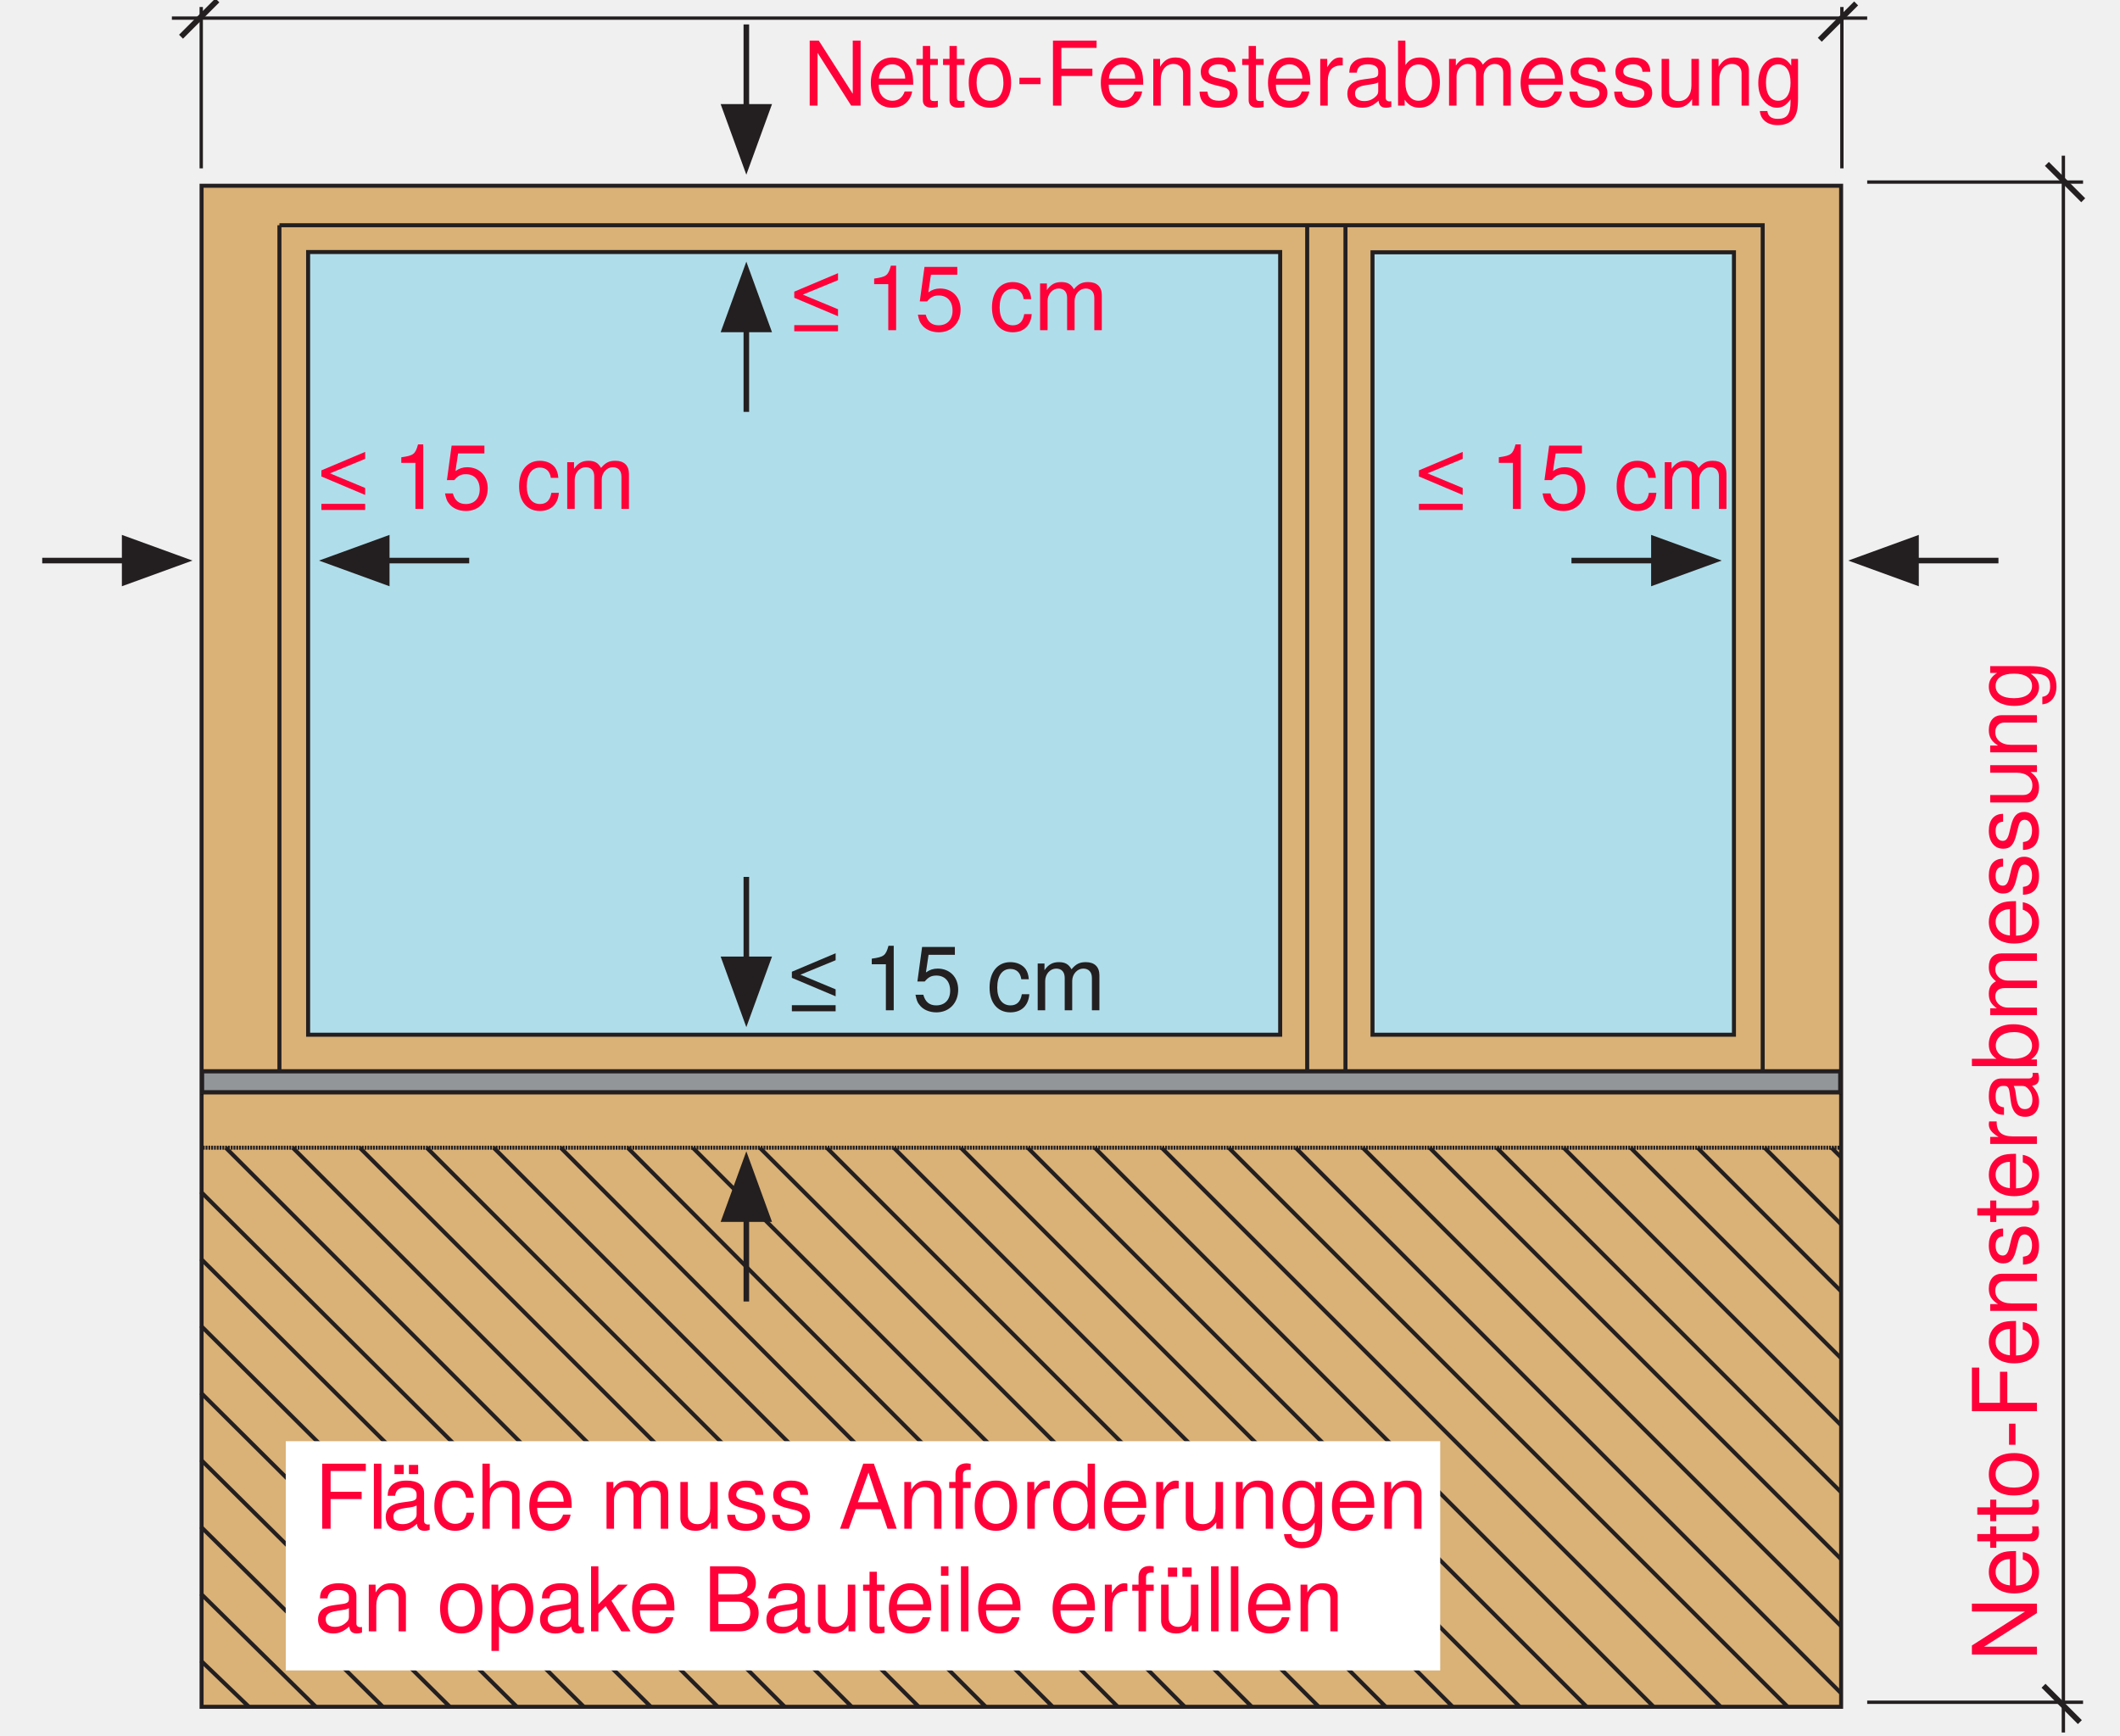
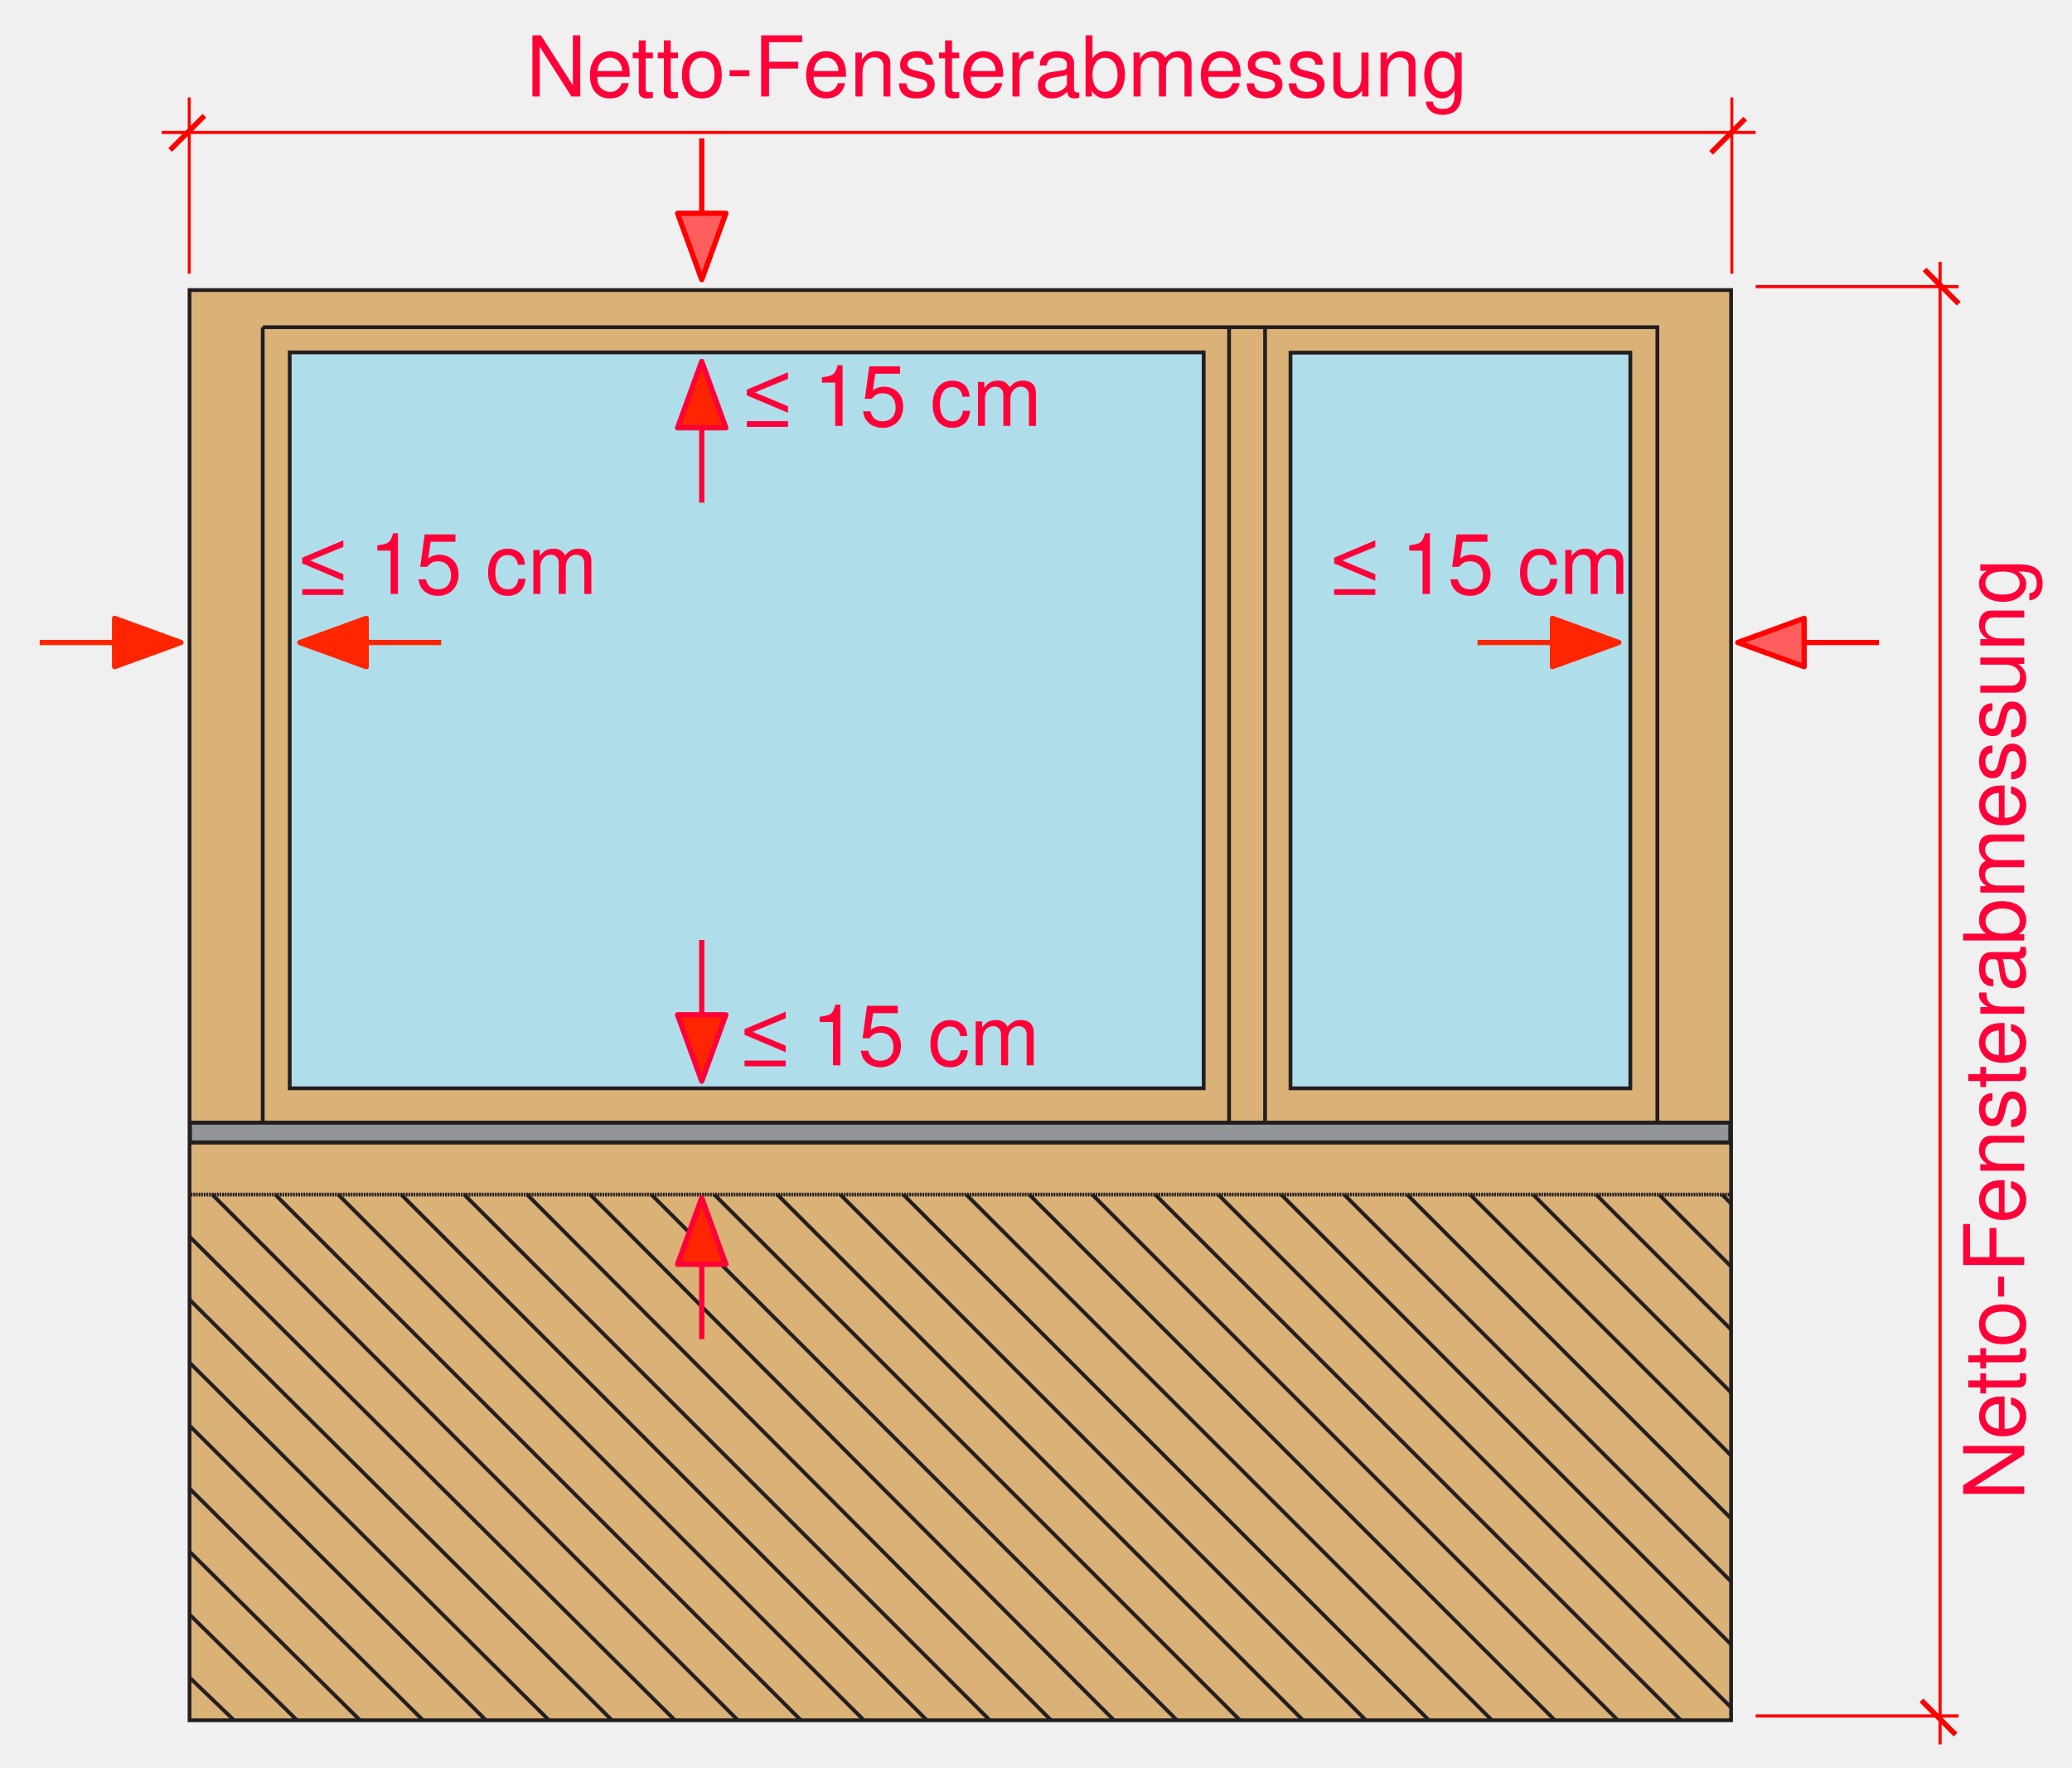
- <svg xmlns="http://www.w3.org/2000/svg" width="100%" height="100%" viewBox="0 0 380 311" version="1.1" xml:space="preserve" style="fill-rule:evenodd;clip-rule:evenodd;stroke-miterlimit:10;">
-   <g transform="matrix(1,0,0,1,-4277,-1225)">
+ <svg xmlns="http://www.w3.org/2000/svg" width="100%" height="100%" viewBox="0 0 395 337" version="1.1" xml:space="preserve" style="fill-rule:evenodd;clip-rule:evenodd;stroke-miterlimit:10;">
+   <g transform="matrix(1,0,0,1,-4277,-1203)">
    <g transform="matrix(2,0,0,2,4018.11,0)">
      <rect id="Page-4" x="0" y="0" width="595.276" height="841.89" style="fill:none;" />
      <g id="Page-41">
        <g>
          <clipPath id="_clip1">
            <rect x="147.331" y="628.966" width="147.299" height="136.668" clip-rule="nonzero" />
          </clipPath>
          <g clip-path="url(#_clip1)">
            <g transform="matrix(1,0,0,1,0,552.71)">
              <rect x="147.511" y="76.435" width="146.941" height="136.31" style="fill:rgb(218,177,118);" />
            </g>
            <g transform="matrix(1,0,0,1,0,552.709)">
              <rect x="147.511" y="76.435" width="146.941" height="136.311" style="fill:none;stroke:rgb(35,31,32);stroke-width:0.36px;" />
            </g>
            <g transform="matrix(1,0,0,1,147.621,715.351)">
              <path d="M0,0L146.865,0" style="fill:none;fill-rule:nonzero;stroke:rgb(35,31,32);stroke-width:0.36px;stroke-dasharray:0.17,0.08;" />
            </g>
            <g transform="matrix(1,0,0,1,147.456,632.685)">
              <path d="M0,75.814L146.998,75.814M99.143,0L99.143,75.814M7.032,0L139.966,0L139.966,75.814M7.032,75.814L7.032,0M102.573,0L102.573,75.814" style="fill:none;fill-rule:nonzero;stroke:rgb(35,31,32);stroke-width:0.36px;" />
            </g>
            <g transform="matrix(1,0,0,1,147.456,710.386)">
              <path d="M0,0L146.998,0" style="fill:none;fill-rule:nonzero;stroke:black;stroke-width:0.36px;" />
            </g>
            <g transform="matrix(1,0,0,1,294.455,764.588)">
              <path d="M0,-48.37L-0.859,-49.228M0,-42.367L-6.862,-49.228M0,-36.362L-12.864,-49.228M0,-30.361L-18.868,-49.228M0,-24.357L-24.872,-49.228M0,-18.354L-30.876,-49.228M0,-12.35L-36.88,-49.228M0,-6.346L-42.882,-49.228M0,-0.343L-48.885,-49.228M-4.804,0.858L-54.89,-49.228M-10.806,0.858L-60.893,-49.228M-16.81,0.858L-66.895,-49.228M-22.813,0.858L-72.899,-49.228M-28.817,0.858L-78.903,-49.228M-34.821,0.858L-84.906,-49.228M-40.823,0.858L-90.909,-49.228M-46.827,0.858L-96.913,-49.228M-52.83,0.858L-102.917,-49.228M-58.835,0.858L-108.748,-49.228M-64.837,0.858L-114.752,-49.228M-70.67,0.858L-120.755,-49.228M-76.672,0.858L-126.758,-49.228M-82.676,0.858L-132.762,-49.228M-88.679,0.858L-138.765,-49.228M-94.684,0.858L-144.769,-49.228M-100.687,0.858L-146.998,-45.283M-106.69,0.858L-146.998,-39.279M-112.693,0.858L-146.998,-33.277M-118.697,0.858L-146.998,-27.272M-124.701,0.858L-146.998,-21.27M-130.703,0.858L-146.998,-15.266M-136.707,0.858L-146.998,-9.263M-142.71,0.858L-146.998,-3.26" style="fill:none;fill-rule:nonzero;stroke:rgb(35,31,32);stroke-width:0.36px;" />
            </g>
            <g transform="matrix(1,0,0,1,0,498.423)">
              <rect x="157.06" y="136.663" width="87.118" height="70.141" style="fill:rgb(176,221,234);stroke:rgb(35,31,32);stroke-width:0.36px;" />
            </g>
            <g transform="matrix(1,0,0,1,0,498.45)">
              <rect x="252.452" y="136.662" width="32.394" height="70.116" style="fill:rgb(176,221,234);" />
            </g>
            <g transform="matrix(1,0,0,1,0,498.449)">
              <rect x="252.453" y="136.662" width="32.393" height="70.117" style="fill:none;stroke:rgb(35,31,32);stroke-width:0.36px;" />
            </g>
            <g transform="matrix(1,0,0,1,0,576.995)">
              <rect x="147.562" y="131.517" width="146.805" height="1.861" style="fill:rgb(146,150,153);stroke:rgb(35,31,32);stroke-width:0.36px;stroke-miterlimit:4;" />
            </g>
            <text x="158.032px" y="658.107px" style="font-family:'Helvetica-Light', 'Helvetica', sans-serif;font-weight:300;font-size:8px;fill:rgb(255,0,57);">≤<tspan x="162.375px 164.4px 168.647px 172.895px 174.295px 178.543px " y="658.107px 658.107px 658.107px 658.107px 658.107px 658.107px "> 15 cm</tspan>
            </text>
            <text x="200.409px" y="642.091px" style="font-family:'Helvetica-Light', 'Helvetica', sans-serif;font-weight:300;font-size:8px;fill:rgb(255,0,57);">≤<tspan x="204.753px 206.777px 211.025px 215.273px 216.673px 220.921px " y="642.091px 642.091px 642.091px 642.091px 642.091px 642.091px "> 15 cm</tspan>
            </text>
          </g>
        </g>
-         <text x="201.402px" y="621.965px" style="font-family:'Helvetica-Light', 'Helvetica', sans-serif;font-weight:300;font-size:8px;fill:rgb(255,0,57);">Ne<tspan x="211.466px 213.61px 215.754px 220.122px 222.706px 227.074px 231.442px 235.81px 239.73px 241.874px 246.242px 248.826px 253.194px 258.002px 264.586px 268.954px 272.874px 276.794px 281.162px " y="621.965px 621.965px 621.965px 621.965px 621.965px 621.965px 621.965px 621.965px 621.965px 621.965px 621.965px 621.965px 621.965px 621.965px 621.965px 621.965px 621.965px 621.965px 621.965px ">tto-Fensterabmessun</tspan>g</text>
-         <g transform="matrix(0,-1,1,0,0,0)">
+         <g transform="matrix(1,0,0,1,-21.8207,-11.2706)">
+           <text x="201.402px" y="621.965px" style="font-family:'Helvetica-Light', 'Helvetica', sans-serif;font-weight:300;font-size:8px;fill:rgb(255,0,57);">Ne<tspan x="211.466px 213.61px 215.754px 220.122px 222.706px 227.074px 231.442px 235.81px 239.73px 241.874px 246.242px 248.826px 253.194px 258.002px 264.586px 268.954px 272.874px 276.794px 281.162px " y="621.965px 621.965px 621.965px 621.965px 621.965px 621.965px 621.965px 621.965px 621.965px 621.965px 621.965px 621.965px 621.965px 621.965px 621.965px 621.965px 621.965px 621.965px 621.965px ">tto-Fensterabmessun</tspan>g</text>
+         </g>
+         <g transform="matrix(0,-1,1,0,10.3944,-16.8995)">
          <text x="-761.382px" y="312px" style="font-family:'Helvetica-Light', 'Helvetica', sans-serif;font-weight:300;font-size:8px;fill:rgb(255,0,57);">Ne<tspan x="-751.318px -749.174px -747.03px -742.662px -740.078px -735.71px -731.342px -726.974px -723.054px -720.91px -716.542px -713.958px -709.59px -704.782px -698.198px -693.83px -689.91px -685.99px -681.622px " y="312px 312px 312px 312px 312px 312px 312px 312px 312px 312px 312px 312px 312px 312px 312px 312px 312px 312px 312px ">tto-Fensterabmessun</tspan>g</text>
        </g>
-         <text x="200.197px" y="703.036px" style="font-family:'Helvetica-Light', 'Helvetica', sans-serif;font-weight:300;font-size:8px;fill:rgb(35,31,32);">≤<tspan x="204.541px 206.565px 210.813px 215.061px 216.461px 220.709px " y="703.036px 703.036px 703.036px 703.036px 703.036px 703.036px "> 15 cm</tspan>
+         <text x="200.197px" y="703.036px" style="font-family:'Helvetica-Light', 'Helvetica', sans-serif;font-weight:300;font-size:8px;fill:rgb(255,0,57);">≤<tspan x="204.541px 206.565px 210.813px 215.061px 216.461px 220.709px " y="703.036px 703.036px 703.036px 703.036px 703.036px 703.036px "> 15 cm</tspan>
        </text>
        <text x="256.394px" y="658.107px" style="font-family:'Helvetica-Light', 'Helvetica', sans-serif;font-weight:300;font-size:8px;fill:rgb(255,0,57);">≤<tspan x="260.738px 262.762px 267.01px 271.258px 272.658px 276.906px " y="658.107px 658.107px 658.107px 658.107px 658.107px 658.107px "> 15 cm</tspan>
        </text>
        <g transform="matrix(1,0,0,1,162.763,662.736)">
-           <path d="M0,0L8.733,0" style="fill:none;fill-rule:nonzero;stroke:rgb(35,31,32);stroke-width:0.5px;stroke-miterlimit:4;" />
+           <path d="M0,0L8.733,0" style="fill:none;fill-rule:nonzero;stroke:rgb(255,37,0);stroke-width:0.5px;stroke-miterlimit:4;" />
        </g>
        <g transform="matrix(1,0,0,1,158.031,662.736)">
-           <path d="M0,0L6.325,2.302L6.325,-2.302L0,0Z" style="fill:rgb(35,31,32);fill-rule:nonzero;" />
+           <path d="M0,0L6.325,2.302L6.325,-2.302L0,0Z" style="fill:rgb(255,37,0);fill-rule:nonzero;stroke:rgb(255,37,0);stroke-width:0.5px;stroke-linejoin:round;stroke-miterlimit:2;" />
        </g>
        <g transform="matrix(1,0,0,1,299.818,662.736)">
-           <path d="M0,0L8.733,0" style="fill:none;fill-rule:nonzero;stroke:rgb(35,31,32);stroke-width:0.5px;stroke-miterlimit:4;" />
+           <path d="M0,0L8.733,0" style="fill:none;fill-rule:nonzero;stroke:rgb(255,0,0);stroke-width:0.5px;stroke-miterlimit:4;" />
        </g>
        <g transform="matrix(1,0,0,1,295.087,662.736)">
-           <path d="M0,0L6.325,2.302L6.325,-2.302L0,0Z" style="fill:rgb(35,31,32);fill-rule:nonzero;" />
+           <path d="M0,0L6.325,2.302L6.325,-2.302L0,0Z" style="fill:rgb(255,94,94);fill-rule:nonzero;stroke:rgb(255,0,0);stroke-width:0.5px;stroke-linejoin:round;stroke-miterlimit:2;" />
        </g>
        <g transform="matrix(0,-1,-1,0,200.7,695.45)">
-           <path d="M-4.366,4.366L4.366,4.366" style="fill:none;fill-rule:nonzero;stroke:rgb(35,31,32);stroke-width:0.5px;stroke-miterlimit:4;" />
+           <path d="M-4.366,4.366L4.366,4.366" style="fill:none;fill-rule:nonzero;stroke:rgb(255,0,57);stroke-width:0.5px;stroke-miterlimit:4;" />
        </g>
        <g transform="matrix(1,0,0,1,196.333,698.222)">
-           <path d="M0,6.325L2.302,0L-2.302,0L0,6.325Z" style="fill:rgb(35,31,32);fill-rule:nonzero;" />
+           <path d="M0,6.325L2.302,0L-2.302,0L0,6.325Z" style="fill:rgb(255,37,0);fill-rule:nonzero;stroke:rgb(255,0,57);stroke-width:0.5px;stroke-linejoin:round;stroke-miterlimit:2;" />
        </g>
        <g transform="matrix(0,1,1,0,200.7,724.771)">
-           <path d="M-4.366,-4.366L4.366,-4.366" style="fill:none;fill-rule:nonzero;stroke:rgb(35,31,32);stroke-width:0.5px;stroke-miterlimit:4;" />
+           <path d="M-4.366,-4.366L4.366,-4.366" style="fill:none;fill-rule:nonzero;stroke:rgb(255,0,57);stroke-width:0.5px;stroke-miterlimit:4;" />
        </g>
        <g transform="matrix(1,0,0,1,196.333,721.999)">
-           <path d="M0,-6.325L-2.302,0L2.302,0L0,-6.325Z" style="fill:rgb(35,31,32);fill-rule:nonzero;" />
+           <path d="M0,-6.325L-2.302,0L2.302,0L0,-6.325Z" style="fill:rgb(255,37,0);fill-rule:nonzero;stroke:rgb(255,0,57);stroke-width:0.5px;stroke-linejoin:round;stroke-miterlimit:2;" />
        </g>
        <g transform="matrix(0,1,1,0,200.7,645.047)">
-           <path d="M-4.366,-4.366L4.366,-4.366" style="fill:none;fill-rule:nonzero;stroke:rgb(35,31,32);stroke-width:0.5px;stroke-miterlimit:4;" />
+           <path d="M-4.366,-4.366L4.366,-4.366" style="fill:none;fill-rule:nonzero;stroke:rgb(255,0,57);stroke-width:0.5px;stroke-miterlimit:4;" />
        </g>
        <g transform="matrix(1,0,0,1,196.333,642.274)">
-           <path d="M0,-6.325L-2.302,0L2.302,0L0,-6.325Z" style="fill:rgb(35,31,32);fill-rule:nonzero;" />
+           <path d="M0,-6.325L-2.302,0L2.302,0L0,-6.325Z" style="fill:rgb(255,37,0);fill-rule:nonzero;stroke:rgb(255,0,57);stroke-width:0.5px;stroke-linejoin:round;stroke-miterlimit:2;" />
        </g>
        <g transform="matrix(-1,0,0,1,133.229,662.736)">
-           <path d="M-8.733,0L0,0" style="fill:none;fill-rule:nonzero;stroke:rgb(35,31,32);stroke-width:0.5px;stroke-miterlimit:4;" />
+           <path d="M-8.733,0L0,0" style="fill:none;fill-rule:nonzero;stroke:rgb(255,37,0);stroke-width:0.5px;stroke-miterlimit:4;" />
        </g>
        <g transform="matrix(1,0,0,1,146.693,662.736)">
-           <path d="M0,0L-6.325,-2.302L-6.325,2.302L0,0Z" style="fill:rgb(35,31,32);fill-rule:nonzero;" />
+           <path d="M0,0L-6.325,-2.302L-6.325,2.302L0,0Z" style="fill:rgb(255,37,0);fill-rule:nonzero;stroke:rgb(255,37,0);stroke-width:0.5px;stroke-linejoin:round;stroke-miterlimit:2;" />
        </g>
        <g transform="matrix(-1,0,0,1,270.284,662.736)">
-           <path d="M-8.733,0L0,0" style="fill:none;fill-rule:nonzero;stroke:rgb(35,31,32);stroke-width:0.5px;stroke-miterlimit:4;" />
+           <path d="M-8.733,0L0,0" style="fill:none;fill-rule:nonzero;stroke:rgb(255,37,0);stroke-width:0.5px;stroke-miterlimit:4;" />
        </g>
        <g transform="matrix(1,0,0,1,283.748,662.736)">
-           <path d="M0,0L-6.325,-2.302L-6.325,2.302L0,0Z" style="fill:rgb(35,31,32);fill-rule:nonzero;" />
+           <path d="M0,0L-6.325,-2.302L-6.325,2.302L0,0Z" style="fill:rgb(255,37,0);fill-rule:nonzero;stroke:rgb(255,37,0);stroke-width:0.5px;stroke-linejoin:round;stroke-miterlimit:2;" />
        </g>
        <g transform="matrix(0,-1,-1,0,200.7,619.056)">
-           <path d="M-4.366,4.366L4.366,4.366" style="fill:none;fill-rule:nonzero;stroke:rgb(35,31,32);stroke-width:0.5px;stroke-miterlimit:4;" />
+           <path d="M-4.366,4.366L4.366,4.366" style="fill:none;fill-rule:nonzero;stroke:rgb(255,0,0);stroke-width:0.5px;stroke-miterlimit:4;" />
        </g>
        <g transform="matrix(1,0,0,1,196.333,621.829)">
-           <path d="M0,6.325L2.302,0L-2.302,0L0,6.325Z" style="fill:rgb(35,31,32);fill-rule:nonzero;" />
-         </g>
-         <g transform="matrix(1,0,0,1,0,661.959)">
-           <rect x="155.055" y="79.694" width="103.465" height="20.543" style="fill:white;" />
+           <path d="M0,6.325L2.302,0L-2.302,0L0,6.325Z" style="fill:rgb(255,94,94);fill-rule:nonzero;stroke:rgb(255,0,0);stroke-width:0.5px;stroke-linejoin:round;stroke-miterlimit:2;" />
        </g>
        <g transform="matrix(1,0,0,1,144.85,614.122)">
-           <path d="M0,0L151.937,0" style="fill:none;fill-rule:nonzero;stroke:rgb(35,31,32);stroke-width:0.3px;stroke-miterlimit:4;" />
+           <path d="M0,0L151.937,0" style="fill:none;fill-rule:nonzero;stroke:rgb(255,0,0);stroke-width:0.3px;stroke-miterlimit:4;" />
        </g>
        <g transform="matrix(0,1,1,0,385.024,697.106)">
-           <path d="M-70.654,-70.654L70.654,-70.654" style="fill:none;fill-rule:nonzero;stroke:rgb(35,31,32);stroke-width:0.3px;stroke-miterlimit:4;" />
+           <path d="M-70.654,-70.654L70.654,-70.654" style="fill:none;fill-rule:nonzero;stroke:rgb(255,0,0);stroke-width:0.3px;stroke-miterlimit:4;" />
        </g>
        <g transform="matrix(-1,0,0,1,296.788,765.047)">
-           <path d="M-19.346,0L0,0" style="fill:none;fill-rule:nonzero;stroke:rgb(35,31,32);stroke-width:0.3px;stroke-miterlimit:4;" />
+           <path d="M-19.346,0L0,0" style="fill:none;fill-rule:nonzero;stroke:rgb(255,0,0);stroke-width:0.3px;stroke-miterlimit:4;" />
        </g>
        <g transform="matrix(-1,0,0,1,296.788,628.816)">
-           <path d="M-19.346,0L0,0" style="fill:none;fill-rule:nonzero;stroke:rgb(35,31,32);stroke-width:0.3px;stroke-miterlimit:4;" />
+           <path d="M-19.346,0L0,0" style="fill:none;fill-rule:nonzero;stroke:rgb(255,0,0);stroke-width:0.3px;stroke-miterlimit:4;" />
        </g>
-         <g transform="matrix(0,-1,-1,0,301.748,620.358)">
-           <path d="M-7.229,7.229L7.229,7.229" style="fill:none;fill-rule:nonzero;stroke:rgb(35,31,32);stroke-width:0.3px;stroke-miterlimit:4;" />
+         <g transform="matrix(0,-1.16207,-1,0,301.748,619.187)">
+           <path d="M-7.229,7.229L7.229,7.229" style="fill:none;fill-rule:nonzero;stroke:rgb(255,0,0);stroke-width:0.28px;stroke-miterlimit:4;" />
        </g>
-         <g transform="matrix(0,-1,-1,0,154.709,620.358)">
-           <path d="M-7.229,7.229L7.229,7.229" style="fill:none;fill-rule:nonzero;stroke:rgb(35,31,32);stroke-width:0.3px;stroke-miterlimit:4;" />
+         <g transform="matrix(0,-1.16207,-1,0,154.709,619.187)">
+           <path d="M-7.229,7.229L7.229,7.229" style="fill:none;fill-rule:nonzero;stroke:rgb(255,0,0);stroke-width:0.28px;stroke-miterlimit:4;" />
        </g>
        <g transform="matrix(0.707107,-0.707107,-0.707107,-0.707107,147.297,616.466)">
-           <path d="M-0.675,1.629L3.932,1.629" style="fill:none;fill-rule:nonzero;stroke:rgb(35,31,32);stroke-width:0.5px;stroke-miterlimit:4;" />
+           <path d="M-0.675,1.629L3.932,1.629" style="fill:none;fill-rule:nonzero;stroke:rgb(255,0,0);stroke-width:0.5px;stroke-miterlimit:4;" />
        </g>
        <g transform="matrix(0.707107,-0.707107,-0.707107,-0.707107,294.168,616.739)">
-           <path d="M-0.675,1.629L3.932,1.629" style="fill:none;fill-rule:nonzero;stroke:rgb(35,31,32);stroke-width:0.5px;stroke-miterlimit:4;" />
+           <path d="M-0.675,1.629L3.932,1.629" style="fill:none;fill-rule:nonzero;stroke:rgb(255,0,0);stroke-width:0.5px;stroke-miterlimit:4;" />
        </g>
        <g transform="matrix(-0.707107,-0.707107,-0.707107,0.707107,314.52,626.513)">
-           <path d="M-3.932,1.629L0.675,1.629" style="fill:none;fill-rule:nonzero;stroke:rgb(35,31,32);stroke-width:0.5px;stroke-miterlimit:4;" />
+           <path d="M-3.932,1.629L0.675,1.629" style="fill:none;fill-rule:nonzero;stroke:rgb(255,0,0);stroke-width:0.5px;stroke-miterlimit:4;" />
        </g>
        <g transform="matrix(-0.707107,-0.707107,-0.707107,0.707107,314.22,762.894)">
-           <path d="M-3.932,1.629L0.675,1.629" style="fill:none;fill-rule:nonzero;stroke:rgb(35,31,32);stroke-width:0.5px;stroke-miterlimit:4;" />
-         </g>
-         <g>
-           <text x="157.606px" y="749.496px" style="font-family:'Helvetica-Light', 'Helvetica', sans-serif;font-weight:300;font-size:8px;fill:rgb(255,0,57);">Fl<tspan x="163.67px 168.038px 172.406px 176.774px 181.142px 183.286px 189.87px 194.238px 198.158px 202.078px 204.222px 209.478px 213.846px 215.99px 220.358px 222.942px 227.75px 232.118px 234.702px 239.07px 243.438px 248.246px 252.614px " y="749.496px 749.496px 749.496px 749.496px 749.496px 749.496px 749.496px 749.496px 749.496px 749.496px 749.496px 749.496px 749.496px 749.496px 749.496px 749.496px 749.496px 749.496px 749.496px 749.496px 749.496px 749.496px 749.496px ">äche muss Anforderungen</tspan>
-           </text>
-           <text x="157.606px" y="758.696px" style="font-family:'Helvetica-Light', 'Helvetica', sans-serif;font-weight:300;font-size:8px;fill:rgb(255,0,57);">a<tspan x="161.934px 166.262px 168.366px 172.694px 177.462px 181.79px 185.67px 189.998px 192.102px 197.318px 201.646px 205.974px 208.078px 212.406px 214.062px 215.718px 220.046px 222.15px 226.478px 229.022px 231.126px 235.454px 237.11px 238.766px 243.094px " y="758.696px 758.696px 758.696px 758.696px 758.696px 758.696px 758.696px 758.696px 758.696px 758.696px 758.696px 758.696px 758.696px 758.696px 758.696px 758.696px 758.696px 758.696px 758.696px 758.696px 758.696px 758.696px 758.696px 758.696px 758.696px ">n opake Bauteile erfüllen</tspan>
-           </text>
+           <path d="M-3.932,1.629L0.675,1.629" style="fill:none;fill-rule:nonzero;stroke:rgb(255,0,0);stroke-width:0.5px;stroke-miterlimit:4;" />
        </g>
      </g>
    </g>
  </g>
</svg>
